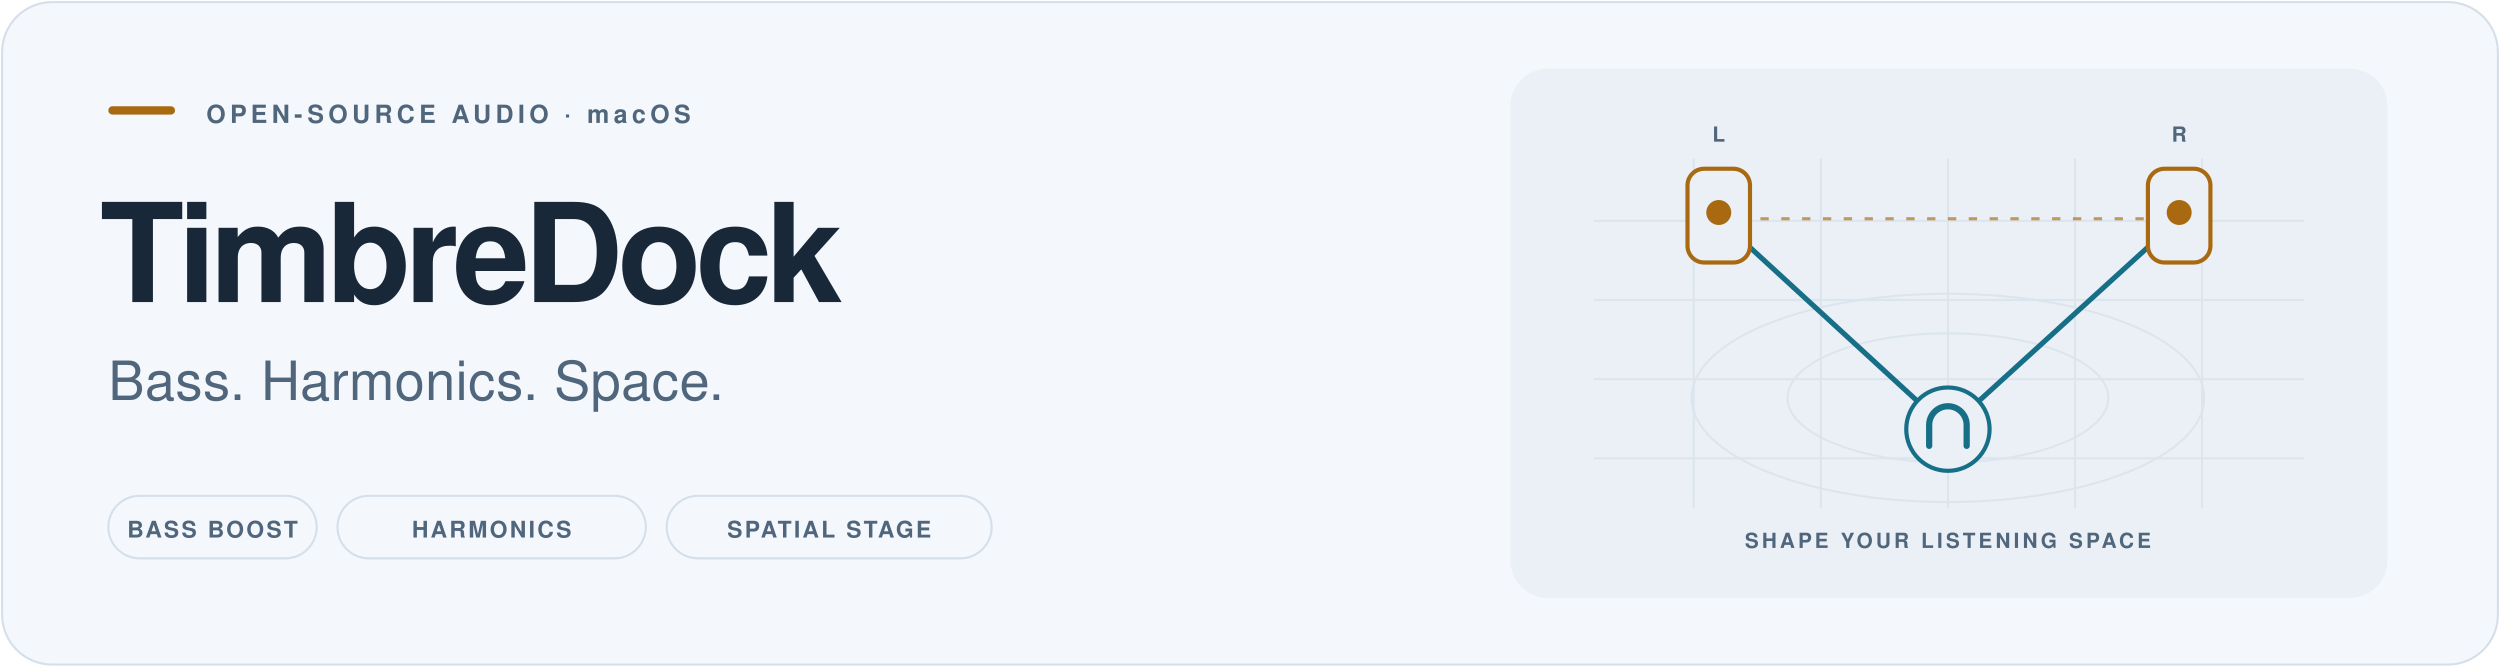
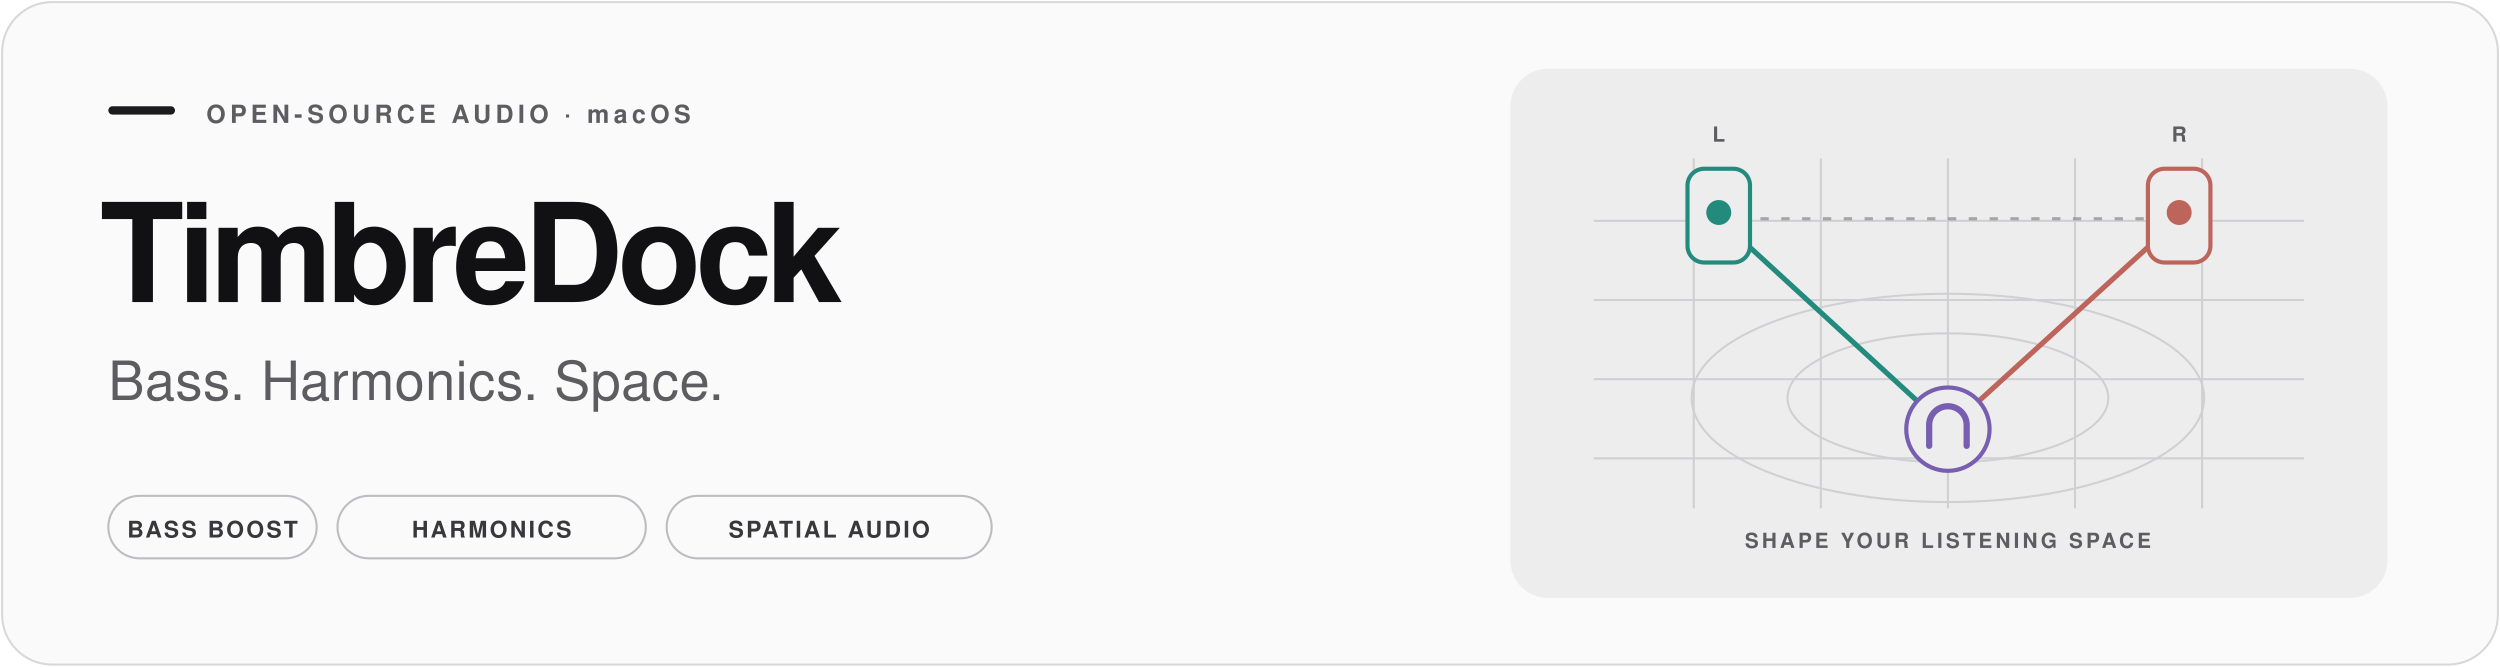
<svg xmlns="http://www.w3.org/2000/svg" width="1200" height="320" viewBox="0 0 1200 320" role="img" aria-labelledby="title desc">
-   <rect x="1" y="1" width="1198" height="318" rx="24" fill="#f4f7fb" stroke="#d5dfe9" />
+   <rect x="1" y="1" width="1198" height="318" rx="24" fill="#fafafa" stroke="#d8d8da" />
  <g font-family="-apple-system, BlinkMacSystemFont, 'Segoe UI', Helvetica, Arial, sans-serif">
-     <rect x="52" y="51" width="32" height="4" rx="2" fill="#a96910" />
-     <text x="99" y="59" fill="#50667c" font-size="12" font-weight="600" letter-spacing="2.1">OPEN-SOURCE AUDIO · macOS</text>
-     <text x="48" y="145" fill="#182838" font-size="66" font-weight="750" letter-spacing="-2.8">TimbreDock</text>
-     <text x="52" y="192" fill="#50667c" font-size="26" letter-spacing="0.2">Bass. Harmonics. Space.</text>
-     <g fill="none" stroke="#d5dfe9">
+     <rect x="52" y="51" width="32" height="4" rx="2" fill="#1b1b1d" />
+     <text x="99" y="59" fill="#5c5c61" font-size="12" font-weight="600" letter-spacing="2.1">OPEN-SOURCE AUDIO · macOS</text>
+     <text x="48" y="145" fill="#111113" font-size="66" font-weight="750" letter-spacing="-2.8">TimbreDock</text>
+     <text x="52" y="192" fill="#5c5c61" font-size="26" letter-spacing="0.2">Bass. Harmonics. Space.</text>
+     <g fill="none" stroke="#bdbdc1">
      <rect x="52" y="238" width="100" height="30" rx="15" />
      <rect x="162" y="238" width="148" height="30" rx="15" />
      <rect x="320" y="238" width="156" height="30" rx="15" />
    </g>
-     <g fill="#50667c" font-size="11" font-weight="600" letter-spacing="1.1" text-anchor="middle">
+     <g fill="#38383c" font-size="11" font-weight="600" letter-spacing="1.1" text-anchor="middle">
      <text x="102" y="258">BASS BOOST</text>
      <text x="236" y="258">HARMONICS</text>
-       <text x="398" y="258">SPATIAL STAGE</text>
+       <text x="398" y="258">SPATIAL AUDIO</text>
    </g>
    <g transform="translate(725 33)">
-       <rect width="421" height="254" rx="18" fill="#eaf0f6" />
-       <g fill="none" stroke="#dce5ed" stroke-width="1">
+       <rect width="421" height="254" rx="18" fill="#ededee" />
+       <g fill="none" stroke="#d0d0d3" stroke-width="1">
        <path d="M40 73H381 M40 111H381 M40 149H381 M40 187H381 M88 43V211 M149 43V211 M210 43V211 M271 43V211 M332 43V211" />
        <ellipse cx="210" cy="158" rx="123" ry="50" />
        <ellipse cx="210" cy="158" rx="77" ry="31" />
      </g>
-       <path d="M100 72L210 173L321 72" fill="none" stroke="#176f87" stroke-width="2.5" />
-       <path d="M100 72H321" fill="none" stroke="#a96910" stroke-width="1.5" stroke-dasharray="4 6" opacity="0.65" />
-       <g fill="#eaf0f6" stroke="#a96910" stroke-width="2">
-         <rect x="85" y="48" width="30" height="45" rx="8" />
-         <rect x="306" y="48" width="30" height="45" rx="8" />
-       </g>
-       <g fill="#a96910">
-         <circle cx="100" cy="69" r="6" />
-         <circle cx="321" cy="69" r="6" />
-       </g>
-       <circle cx="210" cy="173" r="20" fill="#eaf0f6" stroke="#176f87" stroke-width="2" />
-       <path d="M201 176V171a9 9 0 0 1 18 0v5 M201 175V181 M219 175V181" fill="none" stroke="#176f87" stroke-width="3" stroke-linecap="round" />
-       <g fill="#50667c" font-size="10" font-weight="600" text-anchor="middle" letter-spacing="1.5">
+       <path d="M100 72L210 173" fill="none" stroke="#238b7e" stroke-width="2.5" />
+       <path d="M321 72L210 173" fill="none" stroke="#bd645b" stroke-width="2.5" />
+       <path d="M100 72H321" fill="none" stroke="#88888d" stroke-width="1.5" stroke-dasharray="4 6" opacity="0.7" />
+       <rect x="85" y="48" width="30" height="45" rx="8" fill="#ededee" stroke="#238b7e" stroke-width="2" />
+       <rect x="306" y="48" width="30" height="45" rx="8" fill="#ededee" stroke="#bd645b" stroke-width="2" />
+       <circle cx="100" cy="69" r="6" fill="#238b7e" />
+       <circle cx="321" cy="69" r="6" fill="#bd645b" />
+       <circle cx="210" cy="173" r="20" fill="#ededee" stroke="#785eb1" stroke-width="2" />
+       <path d="M201 176V171a9 9 0 0 1 18 0v5 M201 175V181 M219 175V181" fill="none" stroke="#785eb1" stroke-width="3" stroke-linecap="round" />
+       <g fill="#5c5c61" font-size="10" font-weight="600" text-anchor="middle" letter-spacing="1.5">
        <text x="100" y="35">L</text>
        <text x="321" y="35">R</text>
        <text x="210" y="230">SHAPE YOUR LISTENING SPACE</text>
      </g>
    </g>
  </g>
</svg>
